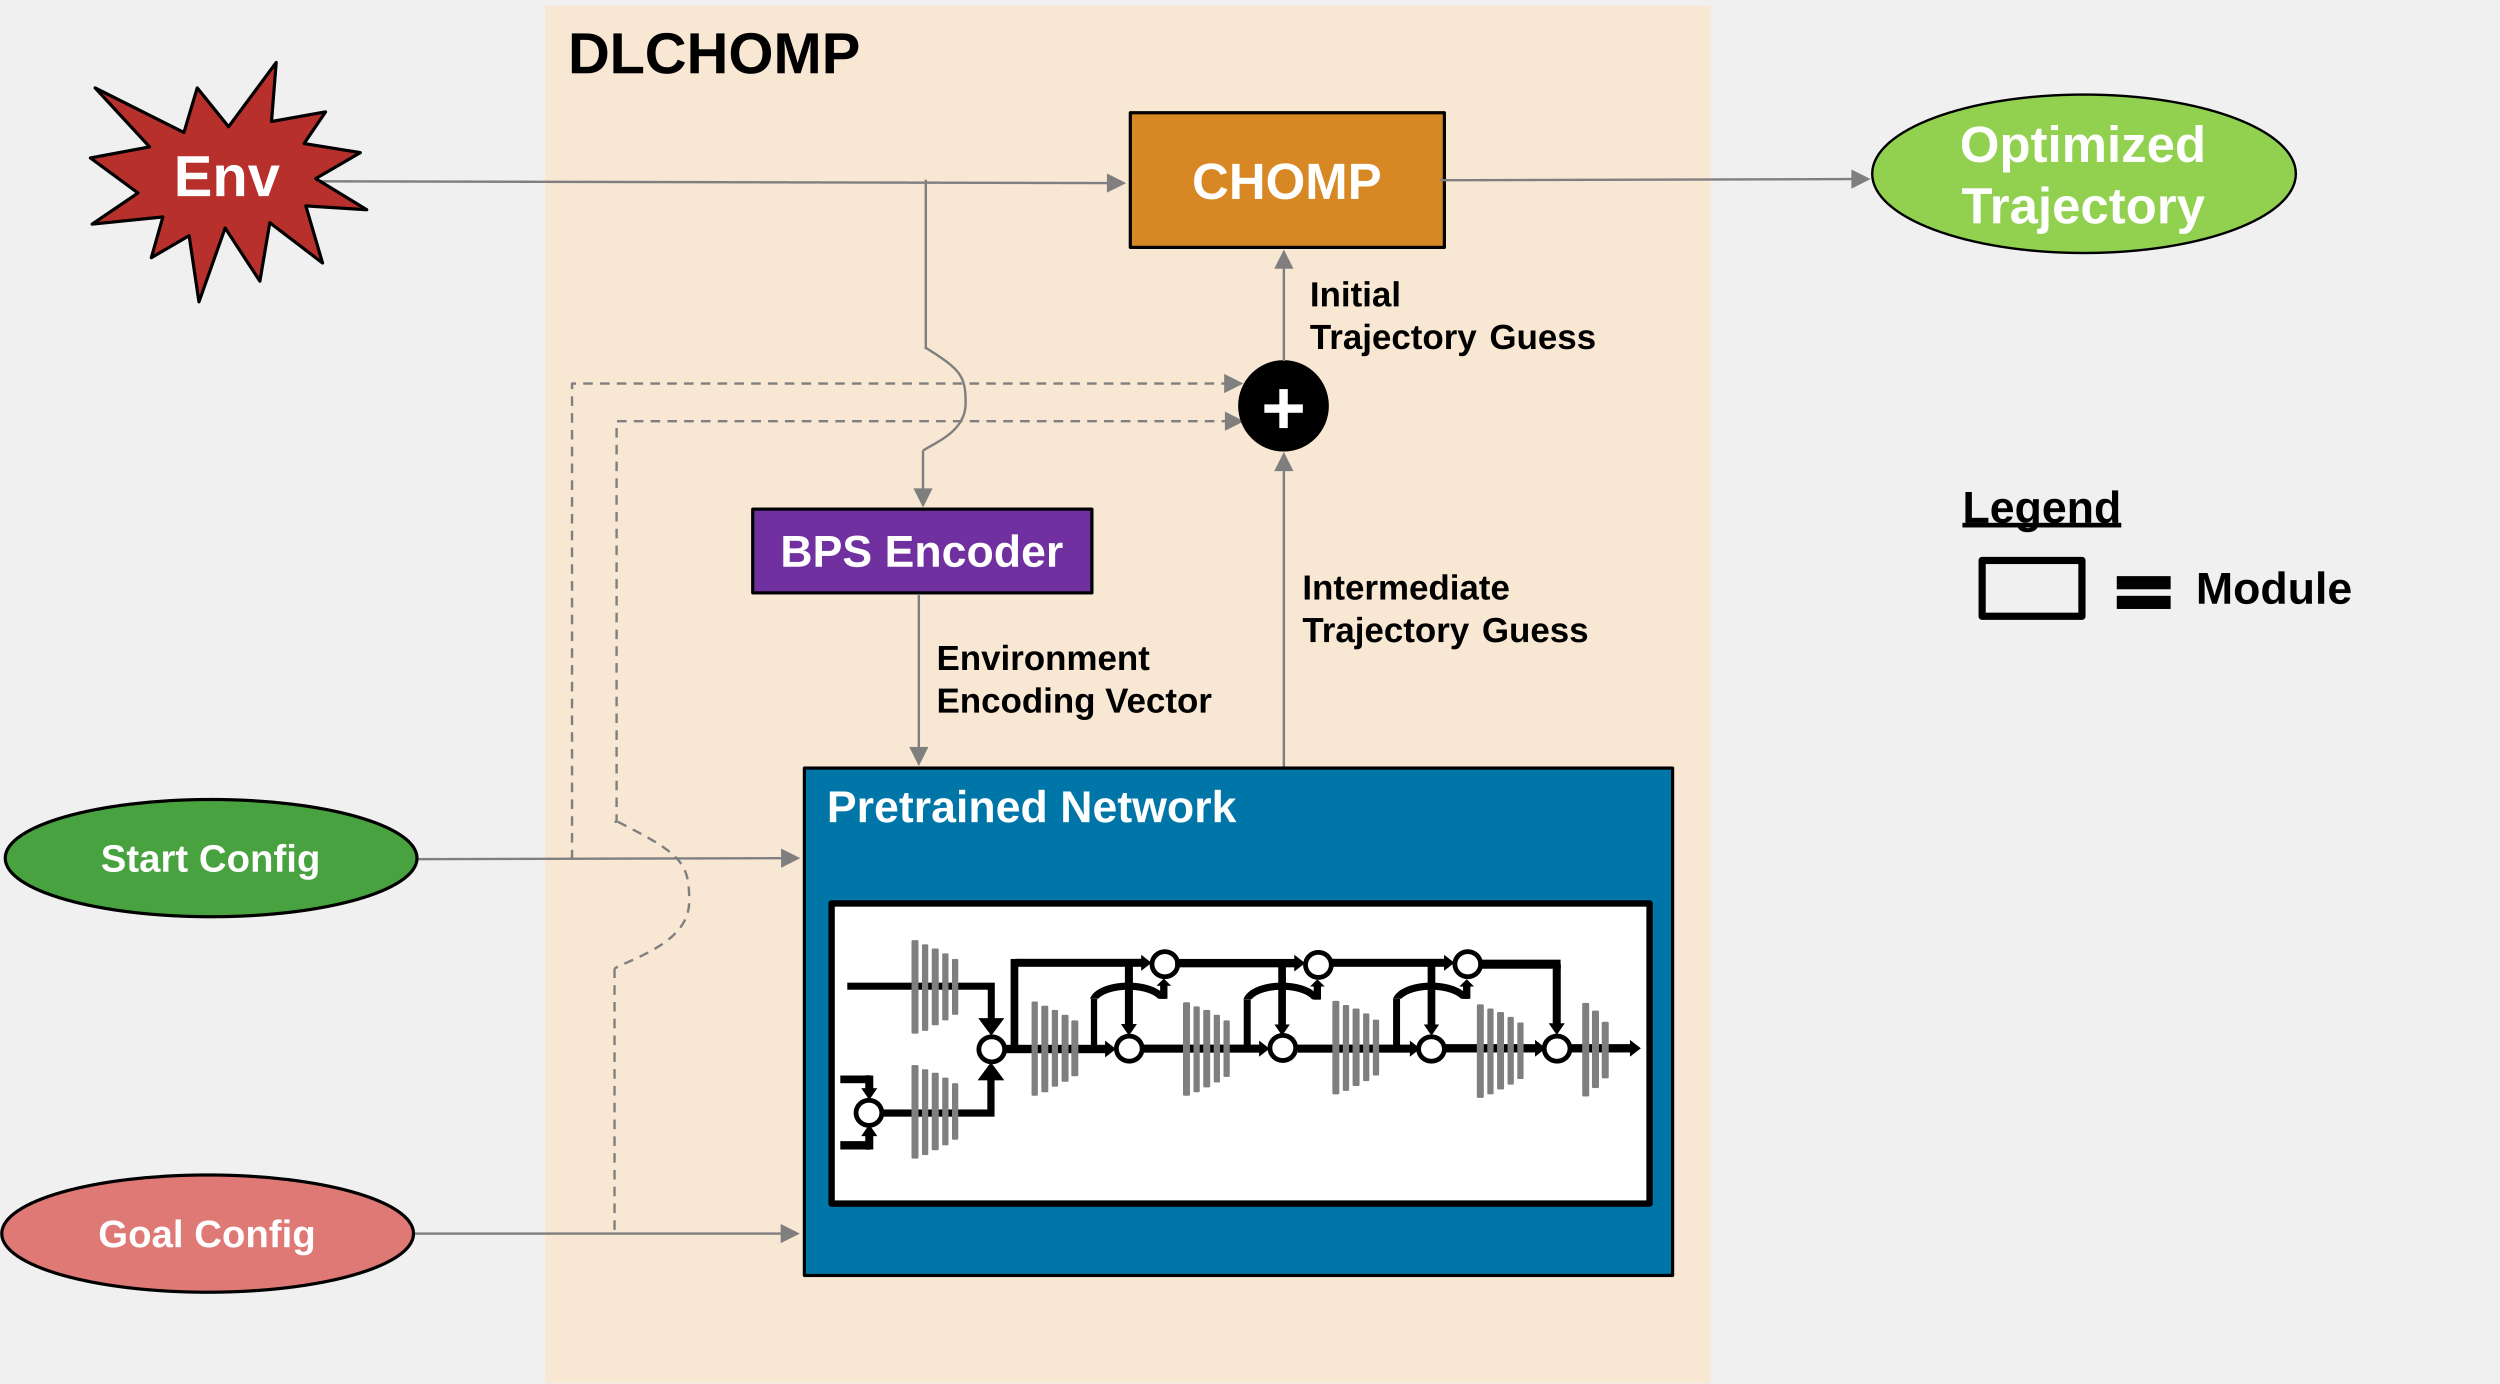
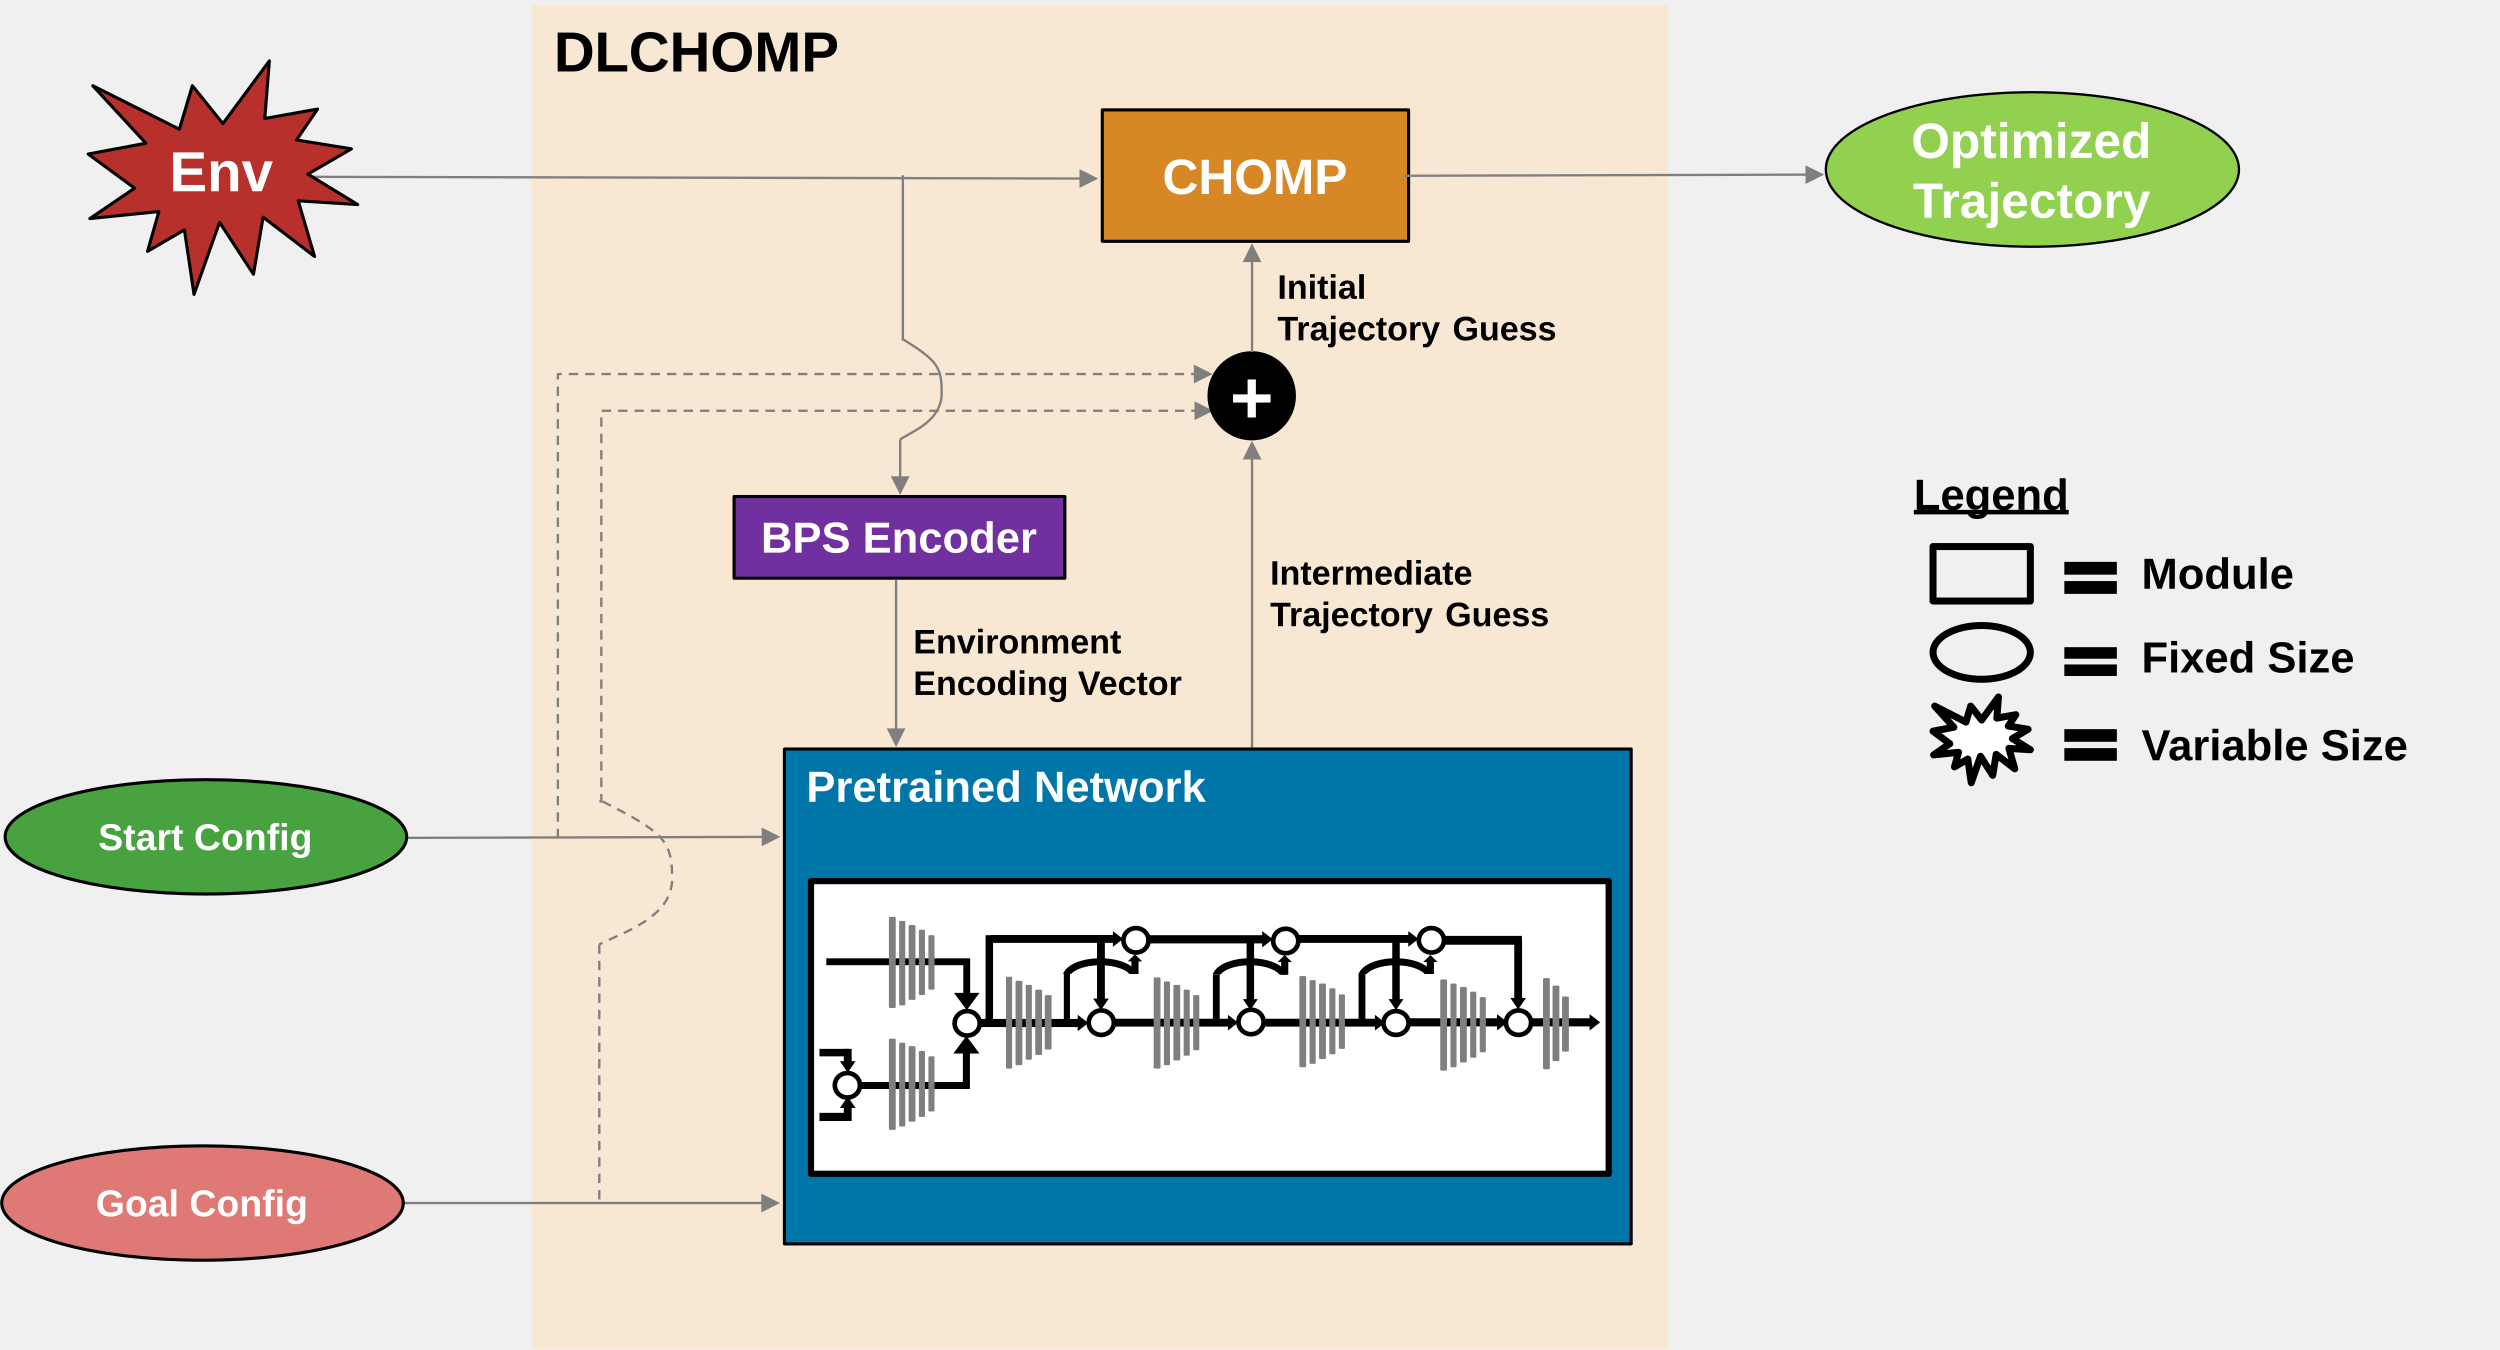
- <svg xmlns="http://www.w3.org/2000/svg" width="3582" height="1982" xml:space="preserve" overflow="hidden">
+ <svg xmlns="http://www.w3.org/2000/svg" width="3673" height="1982" xml:space="preserve" overflow="hidden">
  <g transform="translate(-381 -256)">
    <rect x="1162" y="264" width="1670" height="1974" fill="#F8E7D3" />
    <text font-family="Arial,Arial_MSFontService,sans-serif" font-weight="700" font-size="83" transform="matrix(1 0 0 1 1194.78 361)">D</text>
    <text font-family="Arial,Arial_MSFontService,sans-serif" font-weight="700" font-size="83" transform="matrix(1 0 0 1 1254.36 361)">L</text>
    <text font-family="Arial,Arial_MSFontService,sans-serif" font-weight="700" font-size="83" transform="matrix(1 0 0 1 1304.78 361)">CHOMP</text>
    <rect x="1459.5" y="985.5" width="486" height="120" stroke="#000000" stroke-width="4.583" stroke-linejoin="round" stroke-miterlimit="10" fill="#7030A0" />
    <text fill="#FFFFFF" font-family="Arial,Arial_MSFontService,sans-serif" font-weight="700" font-size="64" transform="matrix(1 0 0 1 1499.02 1068)">BPS Encoder</text>
    <path d="M1699.22 1107.5 1699.22 1330.79 1695.78 1330.79 1695.78 1107.5ZM1711.25 1326.21 1697.5 1353.71 1683.75 1326.21Z" fill="#7F7F7F" />
    <path d="M0.005-1.719 756.2 0.327 756.191 3.764-0.005 1.719ZM751.649-11.717 779.111 2.107 751.574 15.783Z" fill="#7F7F7F" transform="matrix(1 0 0 -1 748.5 1487.61)" />
    <path d="M749.5 2021.78 1504.1 2021.78 1504.1 2025.22 749.5 2025.22ZM1499.52 2009.75 1527.02 2023.5 1499.52 2037.25Z" fill="#7F7F7F" />
    <rect x="2000.5" y="417.5" width="450" height="193" stroke="#000000" stroke-width="4.583" stroke-linejoin="round" stroke-miterlimit="10" fill="#D78824" />
    <text fill="#FFFFFF" font-family="Arial,Arial_MSFontService,sans-serif" font-weight="700" font-size="73" transform="matrix(1 0 0 1 2088.93 541)">CHOMP</text>
    <path d="M0.005-1.719 593.726-0.037 593.716 3.4-0.005 1.719ZM589.177-12.082 616.638 1.746 589.099 15.418Z" fill="#7F7F7F" transform="matrix(1 0 0 -1 2444.5 514.246)" />
    <path d="M1.719-1.36814e-06 1.719 430.461-1.718 430.461-1.719 1.36814e-06ZM13.75 425.878 0 453.378-13.75 425.878Z" fill="#7F7F7F" transform="matrix(1 0 0 -1 2220.5 1356.88)" />
    <text font-family="Arial,Arial_MSFontService,sans-serif" font-weight="700" font-size="50" transform="matrix(1 0 0 1 2247.03 1115)">Intermediate </text>
    <text font-family="Arial,Arial_MSFontService,sans-serif" font-weight="700" font-size="50" transform="matrix(1 0 0 1 2247.03 1176)">Trajectory </text>
    <text font-family="Arial,Arial_MSFontService,sans-serif" font-weight="700" font-size="50" transform="matrix(1 0 0 1 2504.27 1176)">Guess</text>
    <path d="M701.504 513.781 1971.58 516.596 1971.58 520.034 701.496 517.219ZM1967.02 504.555 1994.49 518.366 1966.96 532.055Z" fill="#7F7F7F" />
    <rect x="1533.5" y="1356.5" width="1244" height="727" stroke="#000000" stroke-width="4.583" stroke-linejoin="round" stroke-miterlimit="10" fill="#0076A8" />
    <text fill="#FFFFFF" font-family="Arial,Arial_MSFontService,sans-serif" font-weight="700" font-size="64" transform="matrix(1 0 0 1 1565.69 1434)">Pretrained Network</text>
    <path d="M0-1.719 2.121-1.719C3.07-1.719 3.84-0.949 3.84 0L3.84 11.629 0.402 11.629 0.402 0 2.121 1.719 0 1.719ZM3.84 21.941 3.84 35.691 0.402 35.691 0.402 21.941ZM3.84 46.004 3.84 59.754 0.402 59.754 0.402 46.004ZM3.84 70.066 3.84 83.816 0.402 83.816 0.402 70.066ZM3.84 94.129 3.84 107.879 0.402 107.879 0.402 94.129ZM3.84 118.191 3.84 131.941 0.402 131.941 0.402 118.191ZM3.84 142.254 3.84 156.004 0.402 156.004 0.402 142.254ZM3.84 166.316 3.84 180.066 0.402 180.066 0.402 166.316ZM3.84 190.379 3.84 204.129 0.402 204.129 0.402 190.379ZM3.84 214.441 3.84 228.191 0.402 228.191 0.402 214.441ZM3.84 238.504 3.84 252.254 0.402 252.254 0.402 238.504ZM3.84 262.566 3.84 276.316 0.402 276.316 0.402 262.566ZM3.84 286.629 3.84 300.379 0.402 300.379 0.402 286.629ZM3.84 310.691 3.84 324.441 0.402 324.441 0.402 310.691ZM3.84 334.754 3.84 348.504 0.402 348.504 0.402 334.754ZM3.84 358.816 3.84 372.566 0.402 372.566 0.402 358.816ZM3.84 382.879 3.84 396.629 0.402 396.629 0.402 382.879ZM3.84 406.941 3.84 420.691 0.402 420.691 0.402 406.941ZM3.84 431.004 3.84 444.754 0.402 444.754 0.402 431.004ZM3.84 455.066 3.84 468.816 0.402 468.816 0.402 455.066ZM3.84 479.129 3.84 492.879 0.402 492.879 0.402 479.129ZM3.84 503.191 3.84 516.941 0.402 516.941 0.402 503.191ZM3.84 527.254 3.84 541.004 0.402 541.004 0.402 527.254ZM3.84 551.316 3.84 565.066 0.402 565.066 0.402 551.316ZM3.84 575.379 3.84 589.129 0.402 589.129 0.402 575.379ZM3.84 599.441 3.84 613.191 0.402 613.191 0.402 599.441ZM3.84 623.504 3.84 637.254 0.402 637.254 0.402 623.504ZM3.84 647.566 3.84 661.316 0.402 661.316 0.402 647.566ZM3.84 671.629 3.84 679.701 2.121 677.982 7.799 677.982 7.799 681.419 2.121 681.419C1.172 681.419 0.402 680.65 0.402 679.701L0.402 671.629ZM18.112 677.982 31.862 677.982 31.862 681.419 18.112 681.419ZM42.174 677.982 55.924 677.982 55.924 681.419 42.174 681.419ZM66.237 677.982 79.987 677.982 79.987 681.419 66.237 681.419ZM90.299 677.982 104.049 677.982 104.049 681.419 90.299 681.419ZM114.362 677.982 128.112 677.982 128.112 681.419 114.362 681.419ZM138.424 677.982 152.174 677.982 152.174 681.419 138.424 681.419ZM162.487 677.982 176.237 677.982 176.237 681.419 162.487 681.419ZM186.549 677.982 200.299 677.982 200.299 681.419 186.549 681.419ZM210.612 677.982 224.362 677.982 224.362 681.419 210.612 681.419ZM234.674 677.982 248.424 677.982 248.424 681.419 234.674 681.419ZM258.737 677.982 272.487 677.982 272.487 681.419 258.737 681.419ZM282.799 677.982 296.549 677.982 296.549 681.419 282.799 681.419ZM306.862 677.982 320.612 677.982 320.612 681.419 306.862 681.419ZM330.924 677.982 344.674 677.982 344.674 681.419 330.924 681.419ZM354.987 677.982 368.737 677.982 368.737 681.419 354.987 681.419ZM379.049 677.982 392.799 677.982 392.799 681.419 379.049 681.419ZM403.112 677.982 416.862 677.982 416.862 681.419 403.112 681.419ZM427.174 677.982 440.924 677.982 440.924 681.419 427.174 681.419ZM451.237 677.982 464.987 677.982 464.987 681.419 451.237 681.419ZM475.299 677.982 489.049 677.982 489.049 681.419 475.299 681.419ZM499.362 677.982 513.112 677.982 513.112 681.419 499.362 681.419ZM523.424 677.982 537.174 677.982 537.174 681.419 523.424 681.419ZM547.487 677.982 561.237 677.982 561.237 681.419 547.487 681.419ZM571.549 677.982 585.299 677.982 585.299 681.419 571.549 681.419ZM595.612 677.982 609.362 677.982 609.362 681.419 595.612 681.419ZM619.674 677.982 633.424 677.982 633.424 681.419 619.674 681.419ZM643.737 677.982 657.487 677.982 657.487 681.419 643.737 681.419ZM667.799 677.982 681.549 677.982 681.549 681.419 667.799 681.419ZM691.862 677.982 705.612 677.982 705.612 681.419 691.862 681.419ZM715.924 677.982 729.674 677.982 729.674 681.419 715.924 681.419ZM739.987 677.982 753.737 677.982 753.737 681.419 739.987 681.419ZM764.049 677.982 777.799 677.982 777.799 681.419 764.049 681.419ZM788.112 677.982 801.862 677.982 801.862 681.419 788.112 681.419ZM812.174 677.982 825.924 677.982 825.924 681.419 812.174 681.419ZM836.237 677.982 849.987 677.982 849.987 681.419 836.237 681.419ZM860.299 677.982 874.049 677.982 874.049 681.419 860.299 681.419ZM884.362 677.982 898.112 677.982 898.112 681.419 884.362 681.419ZM908.424 677.982 922.174 677.982 922.174 681.419 908.424 681.419ZM932.487 677.982 941.056 677.982 941.056 681.419 932.487 681.419ZM936.473 665.951 963.973 679.701 936.473 693.451Z" fill="#7F7F7F" transform="matrix(1 0 0 -1 1198.5 1485.2)" />
    <path d="M1266.29 1433.5C1356.77 1479.24 1369.02 1491.57 1368.48 1548.05 1367.95 1604.52 1294.5 1626.53 1261.5 1643.5" stroke="#7F7F7F" stroke-width="3.438" stroke-linejoin="round" stroke-miterlimit="10" stroke-dasharray="13.75 10.312" fill="none" fill-rule="evenodd" />
    <path d="M1261.5 1643.5 1261.5 2022.89" stroke="#7F7F7F" stroke-width="3.438" stroke-linejoin="round" stroke-miterlimit="10" stroke-dasharray="13.75 10.312" fill="none" fill-rule="evenodd" />
    <path d="M0-1.719 2.941-1.719C3.89-1.719 4.659-0.949 4.659 0L4.659 10.809 1.222 10.809 1.222 0 2.941 1.719 0 1.719ZM4.659 21.122 4.659 34.872 1.222 34.872 1.222 21.122ZM4.659 45.184 4.659 58.934 1.222 58.934 1.222 45.184ZM4.659 69.247 4.659 82.997 1.222 82.997 1.222 69.247ZM4.659 93.309 4.659 107.059 1.222 107.059 1.222 93.309ZM4.659 117.372 4.659 131.122 1.222 131.122 1.222 117.372ZM4.659 141.434 4.659 155.184 1.222 155.184 1.222 141.434ZM4.659 165.497 4.659 179.247 1.222 179.247 1.222 165.497ZM4.659 189.559 4.659 203.309 1.222 203.309 1.222 189.559ZM4.659 213.622 4.659 227.372 1.222 227.372 1.222 213.622ZM4.659 237.684 4.659 251.434 1.222 251.434 1.222 237.684ZM4.659 261.747 4.659 275.497 1.222 275.497 1.222 261.747ZM4.659 285.809 4.659 299.559 1.222 299.559 1.222 285.809ZM4.659 309.872 4.659 323.622 1.222 323.622 1.222 309.872ZM4.659 333.934 4.659 347.684 1.222 347.684 1.222 333.934ZM4.659 357.997 4.659 371.747 1.222 371.747 1.222 357.997ZM4.659 382.059 4.659 395.809 1.222 395.809 1.222 382.059ZM4.659 406.122 4.659 419.872 1.222 419.872 1.222 406.122ZM4.659 430.184 4.659 443.934 1.222 443.934 1.222 430.184ZM4.659 454.247 4.659 467.997 1.222 467.997 1.222 454.247ZM4.659 478.309 4.659 492.059 1.222 492.059 1.222 478.309ZM4.659 502.372 4.659 516.122 1.222 516.122 1.222 502.372ZM4.659 526.434 4.659 540.184 1.222 540.184 1.222 526.434ZM4.659 550.497 4.659 564.247 1.222 564.247 1.222 550.497ZM3.549 572.232 17.299 572.232 17.299 575.669 3.549 575.669ZM27.612 572.232 41.362 572.232 41.362 575.669 27.612 575.669ZM51.674 572.232 65.424 572.232 65.424 575.669 51.674 575.669ZM75.737 572.232 89.487 572.232 89.487 575.669 75.737 575.669ZM99.799 572.232 113.549 572.232 113.549 575.669 99.799 575.669ZM123.862 572.232 137.612 572.232 137.612 575.669 123.862 575.669ZM147.924 572.232 161.674 572.232 161.674 575.669 147.924 575.669ZM171.987 572.232 185.737 572.232 185.737 575.669 171.987 575.669ZM196.049 572.232 209.799 572.232 209.799 575.669 196.049 575.669ZM220.112 572.232 233.862 572.232 233.862 575.669 220.112 575.669ZM244.174 572.232 257.924 572.232 257.924 575.669 244.174 575.669ZM268.237 572.232 281.987 572.232 281.987 575.669 268.237 575.669ZM292.299 572.232 306.049 572.232 306.049 575.669 292.299 575.669ZM316.362 572.232 330.112 572.232 330.112 575.669 316.362 575.669ZM340.424 572.232 354.174 572.232 354.174 575.669 340.424 575.669ZM364.487 572.232 378.237 572.232 378.237 575.669 364.487 575.669ZM388.549 572.232 402.299 572.232 402.299 575.669 388.549 575.669ZM412.612 572.232 426.362 572.232 426.362 575.669 412.612 575.669ZM436.674 572.232 450.424 572.232 450.424 575.669 436.674 575.669ZM460.737 572.232 474.487 572.232 474.487 575.669 460.737 575.669ZM484.799 572.232 498.549 572.232 498.549 575.669 484.799 575.669ZM508.862 572.232 522.612 572.232 522.612 575.669 508.862 575.669ZM532.924 572.232 546.674 572.232 546.674 575.669 532.924 575.669ZM556.987 572.232 570.737 572.232 570.737 575.669 556.987 575.669ZM581.049 572.232 594.799 572.232 594.799 575.669 581.049 575.669ZM605.112 572.232 618.862 572.232 618.862 575.669 605.112 575.669ZM629.174 572.232 642.924 572.232 642.924 575.669 629.174 575.669ZM653.237 572.232 666.987 572.232 666.987 575.669 653.237 575.669ZM677.299 572.232 691.049 572.232 691.049 575.669 677.299 575.669ZM701.362 572.232 715.112 572.232 715.112 575.669 701.362 575.669ZM725.424 572.232 739.174 572.232 739.174 575.669 725.424 575.669ZM749.487 572.232 763.237 572.232 763.237 575.669 749.487 575.669ZM773.549 572.232 787.299 572.232 787.299 575.669 773.549 575.669ZM797.612 572.232 811.362 572.232 811.362 575.669 797.612 575.669ZM821.674 572.232 835.424 572.232 835.424 575.669 821.674 575.669ZM845.737 572.232 859.487 572.232 859.487 575.669 845.737 575.669ZM869.799 572.232 879.116 572.232 879.116 575.669 869.799 575.669ZM874.533 560.201 902.033 573.951 874.533 587.701Z" fill="#7F7F7F" transform="matrix(1 0 0 -1 1261.5 1433.45)" />
    <path d="M2155 837.5C2155 801.325 2184.1 772 2220 772 2255.9 772 2285 801.325 2285 837.5 2285 873.675 2255.9 903 2220 903 2184.1 903 2155 873.675 2155 837.5Z" fill-rule="evenodd" />
    <text fill="#FFFFFF" font-family="Arial,Arial_MSFontService,sans-serif" font-weight="700" font-size="110" transform="matrix(1 0 0 1 2187.93 878)">+</text>
    <path d="M2218.78 773.266 2218.78 636.417 2222.22 636.417 2222.22 773.266ZM2206.75 641 2220.5 613.5 2234.25 641Z" fill="#7F7F7F" />
    <text font-family="Arial,Arial_MSFontService,sans-serif" font-weight="700" font-size="50" transform="matrix(1 0 0 1 2257.8 695)">Initial </text>
    <text font-family="Arial,Arial_MSFontService,sans-serif" font-weight="700" font-size="50" transform="matrix(1 0 0 1 2257.8 756)">Trajectory </text>
    <text font-family="Arial,Arial_MSFontService,sans-serif" font-weight="700" font-size="50" transform="matrix(1 0 0 1 2515.04 756)">Guess</text>
    <path d="M1706.23 753.5C1757.81 785.735 1764.79 794.425 1764.49 834.228 1764.19 874.03 1722.31 889.541 1703.5 901.5" stroke="#7F7F7F" stroke-width="3.438" stroke-linejoin="round" stroke-miterlimit="10" fill="none" fill-rule="evenodd" />
    <path d="M1705.22 901.5 1705.22 960.311 1701.78 960.311 1701.78 901.5ZM1717.25 955.728 1703.5 983.228 1689.75 955.728Z" fill="#7F7F7F" />
    <path d="M1707.5 513.5 1707.5 756.135" stroke="#7F7F7F" stroke-width="3.438" stroke-linejoin="round" stroke-miterlimit="10" fill="none" fill-rule="evenodd" />
    <text font-family="Arial,Arial_MSFontService,sans-serif" font-weight="700" font-size="50" transform="matrix(1 0 0 1 1722.87 1216)">Environment</text>
    <text font-family="Arial,Arial_MSFontService,sans-serif" font-weight="700" font-size="50" transform="matrix(1 0 0 1 1722.87 1277)">Encoding Vector</text>
    <rect x="1572.5" y="1550.5" width="1172" height="430" stroke="#000000" stroke-width="9.167" stroke-linejoin="round" stroke-miterlimit="10" fill="#FFFFFF" />
    <path d="M2628 1752 2716.41 1752 2716.41 1746 2732 1758 2716.41 1770 2716.41 1764 2628 1764Z" fill-rule="evenodd" />
    <path d="M2452 1752 2580.41 1752 2580.41 1746 2596 1758 2580.41 1770 2580.41 1764 2452 1764Z" fill-rule="evenodd" />
    <path d="M2017 1752.75 2185.06 1752.75 2185.06 1747 2200 1758.5 2185.06 1770 2185.06 1764.25 2017 1764.25Z" fill-rule="evenodd" />
    <path d="M1821 1753 1964.41 1753 1964.41 1747 1980 1759 1964.41 1771 1964.41 1765 1821 1765Z" fill-rule="evenodd" />
    <path d="M1646 1845.64 1795.64 1845.64 1795.64 1803.9 1781.63 1803.9 1800.82 1778 1820 1803.9 1805.99 1803.9 1805.99 1856 1646 1856Z" fill-rule="evenodd" />
    <path d="M0 65.91 201.263 65.91 201.263 25.231 187.616 25.231 206.308 0 225 25.231 211.353 25.231 211.353 76 0 76Z" fill-rule="evenodd" transform="matrix(1 0 0 -1 1595 1740)" />
    <path d="M1947 1692.5C1947 1679.52 1969.61 1669 1997.5 1669 2025.39 1669 2048 1679.52 2048 1692.5 2048 1705.48 2025.39 1716 1997.5 1716 1969.61 1716 1947 1705.48 1947 1692.5Z" stroke="#000000" stroke-width="10.312" stroke-linejoin="round" stroke-miterlimit="10" fill="#FFFFFF" fill-rule="evenodd" />
    <rect x="1937" y="1687" width="126" height="56" fill="#FFFFFF" />
    <rect x="1944" y="1687" width="9" height="70" />
    <path d="M2038 1668.5 2048.5 1658 2059 1668.5 2053.75 1668.5 2053.75 1687 2043.25 1687 2043.25 1668.5Z" fill-rule="evenodd" />
    <path d="M2031.5 1637.5C2031.5 1627.56 2039.78 1619.5 2050 1619.5 2060.22 1619.5 2068.5 1627.56 2068.5 1637.5 2068.5 1647.44 2060.22 1655.5 2050 1655.5 2039.78 1655.5 2031.5 1647.44 2031.5 1637.5Z" stroke="#000000" stroke-width="6.875" stroke-linejoin="round" stroke-miterlimit="10" fill="#FFFFFF" fill-rule="evenodd" />
    <rect x="1829" y="1630" width="11" height="126" />
    <path d="M1836 1629.75 2016.06 1629.75 2016.06 1624 2031 1635.5 2016.06 1647 2016.06 1641.25 1836 1641.25Z" fill-rule="evenodd" />
    <path d="M1987 1723.16 1992.75 1723.16 1992.75 1640 2004.25 1640 2004.25 1723.16 2010 1723.16 1998.5 1740Z" fill-rule="evenodd" />
    <path d="M1687 1604.67C1687 1603.75 1687.75 1603 1688.67 1603L1695.33 1603C1696.25 1603 1697 1603.75 1697 1604.67L1697 1735.33C1697 1736.25 1696.25 1737 1695.33 1737L1688.67 1737C1687.75 1737 1687 1736.25 1687 1735.33Z" fill="#7F7F7F" fill-rule="evenodd" />
    <path d="M1702 1610.5C1702 1609.67 1702.67 1609 1703.5 1609L1709.5 1609C1710.33 1609 1711 1609.67 1711 1610.5L1711 1731.5C1711 1732.33 1710.33 1733 1709.5 1733L1703.5 1733C1702.67 1733 1702 1732.33 1702 1731.5Z" fill="#7F7F7F" fill-rule="evenodd" />
    <path d="M1716 1616.67C1716 1615.75 1716.75 1615 1717.67 1615L1724.33 1615C1725.25 1615 1726 1615.75 1726 1616.67L1726 1723.33C1726 1724.25 1725.25 1725 1724.33 1725L1717.67 1725C1716.75 1725 1716 1724.25 1716 1723.33Z" fill="#7F7F7F" fill-rule="evenodd" />
    <path d="M1731 1623.5C1731 1622.67 1731.67 1622 1732.5 1622L1738.5 1622C1739.33 1622 1740 1622.67 1740 1623.5L1740 1716.5C1740 1717.33 1739.33 1718 1738.5 1718L1732.5 1718C1731.67 1718 1731 1717.33 1731 1716.5Z" fill="#7F7F7F" fill-rule="evenodd" />
    <path d="M1745 1631.5C1745 1630.67 1745.67 1630 1746.5 1630L1752.5 1630C1753.33 1630 1754 1630.67 1754 1631.5L1754 1708.5C1754 1709.33 1753.33 1710 1752.5 1710L1746.5 1710C1745.67 1710 1745 1709.33 1745 1708.5Z" fill="#7F7F7F" fill-rule="evenodd" />
    <path d="M1687 1783.67C1687 1782.75 1687.75 1782 1688.67 1782L1695.33 1782C1696.25 1782 1697 1782.75 1697 1783.67L1697 1914.33C1697 1915.25 1696.25 1916 1695.33 1916L1688.67 1916C1687.75 1916 1687 1915.25 1687 1914.33Z" fill="#7F7F7F" fill-rule="evenodd" />
    <path d="M1702 1789.5C1702 1788.67 1702.67 1788 1703.5 1788L1709.5 1788C1710.33 1788 1711 1788.67 1711 1789.5L1711 1909.5C1711 1910.33 1710.33 1911 1709.5 1911L1703.5 1911C1702.67 1911 1702 1910.33 1702 1909.5Z" fill="#7F7F7F" fill-rule="evenodd" />
    <path d="M1716 1794.67C1716 1793.75 1716.75 1793 1717.67 1793L1724.33 1793C1725.25 1793 1726 1793.75 1726 1794.67L1726 1902.33C1726 1903.25 1725.25 1904 1724.33 1904L1717.67 1904C1716.75 1904 1716 1903.25 1716 1902.33Z" fill="#7F7F7F" fill-rule="evenodd" />
    <path d="M1731 1801.5C1731 1800.67 1731.67 1800 1732.5 1800L1738.5 1800C1739.33 1800 1740 1800.67 1740 1801.5L1740 1895.5C1740 1896.33 1739.33 1897 1738.5 1897L1732.5 1897C1731.67 1897 1731 1896.33 1731 1895.5Z" fill="#7F7F7F" fill-rule="evenodd" />
    <path d="M1745 1809.5C1745 1808.67 1745.67 1808 1746.5 1808L1752.5 1808C1753.33 1808 1754 1808.67 1754 1809.5L1754 1887.5C1754 1888.33 1753.33 1889 1752.5 1889L1746.5 1889C1745.67 1889 1745 1888.33 1745 1887.5Z" fill="#7F7F7F" fill-rule="evenodd" />
    <path d="M1859 1692.5C1859 1691.67 1859.67 1691 1860.5 1691L1866.5 1691C1867.33 1691 1868 1691.67 1868 1692.5L1868 1824.5C1868 1825.33 1867.33 1826 1866.5 1826L1860.5 1826C1859.67 1826 1859 1825.33 1859 1824.5Z" fill="#7F7F7F" fill-rule="evenodd" />
    <path d="M1873 1698.67C1873 1697.75 1873.75 1697 1874.67 1697L1881.33 1697C1882.25 1697 1883 1697.75 1883 1698.67L1883 1819.33C1883 1820.25 1882.25 1821 1881.33 1821L1874.67 1821C1873.75 1821 1873 1820.25 1873 1819.33Z" fill="#7F7F7F" fill-rule="evenodd" />
    <path d="M1888 1704.5C1888 1703.67 1888.67 1703 1889.5 1703L1895.5 1703C1896.33 1703 1897 1703.67 1897 1704.5L1897 1811.5C1897 1812.33 1896.33 1813 1895.5 1813L1889.5 1813C1888.67 1813 1888 1812.33 1888 1811.5Z" fill="#7F7F7F" fill-rule="evenodd" />
    <path d="M1902 1711.67C1902 1710.75 1902.75 1710 1903.67 1710L1910.33 1710C1911.25 1710 1912 1710.75 1912 1711.67L1912 1804.33C1912 1805.25 1911.25 1806 1910.33 1806L1903.67 1806C1902.75 1806 1902 1805.25 1902 1804.33Z" fill="#7F7F7F" fill-rule="evenodd" />
    <path d="M1916 1719.67C1916 1718.75 1916.75 1718 1917.67 1718L1924.33 1718C1925.25 1718 1926 1718.75 1926 1719.67L1926 1796.33C1926 1797.25 1925.25 1798 1924.33 1798L1917.67 1798C1916.75 1798 1916 1797.25 1916 1796.33Z" fill="#7F7F7F" fill-rule="evenodd" />
    <path d="M2076 1693.67C2076 1692.75 2076.75 1692 2077.67 1692L2084.33 1692C2085.25 1692 2086 1692.75 2086 1693.67L2086 1824.33C2086 1825.25 2085.25 1826 2084.33 1826L2077.67 1826C2076.75 1826 2076 1825.25 2076 1824.33Z" fill="#7F7F7F" fill-rule="evenodd" />
    <path d="M2091 1699.5C2091 1698.67 2091.67 1698 2092.5 1698L2098.5 1698C2099.33 1698 2100 1698.67 2100 1699.5L2100 1819.5C2100 1820.33 2099.33 1821 2098.5 1821L2092.5 1821C2091.67 1821 2091 1820.33 2091 1819.5Z" fill="#7F7F7F" fill-rule="evenodd" />
    <path d="M2105 1704.67C2105 1703.75 2105.75 1703 2106.67 1703L2113.33 1703C2114.25 1703 2115 1703.75 2115 1704.67L2115 1812.33C2115 1813.25 2114.25 1814 2113.33 1814L2106.67 1814C2105.75 1814 2105 1813.25 2105 1812.33Z" fill="#7F7F7F" fill-rule="evenodd" />
    <path d="M2120 1711.5C2120 1710.67 2120.67 1710 2121.5 1710L2127.5 1710C2128.33 1710 2129 1710.67 2129 1711.5L2129 1805.5C2129 1806.33 2128.33 1807 2127.5 1807L2121.5 1807C2120.67 1807 2120 1806.33 2120 1805.5Z" fill="#7F7F7F" fill-rule="evenodd" />
    <path d="M2134 1719.5C2134 1718.67 2134.67 1718 2135.5 1718L2141.5 1718C2142.33 1718 2143 1718.67 2143 1719.5L2143 1797.5C2143 1798.33 2142.33 1799 2141.5 1799L2135.5 1799C2134.67 1799 2134 1798.33 2134 1797.5Z" fill="#7F7F7F" fill-rule="evenodd" />
    <path d="M2497 1696.67C2497 1695.75 2497.75 1695 2498.67 1695L2505.33 1695C2506.25 1695 2507 1695.75 2507 1696.67L2507 1827.33C2507 1828.25 2506.25 1829 2505.33 1829L2498.67 1829C2497.75 1829 2497 1828.25 2497 1827.33Z" fill="#7F7F7F" fill-rule="evenodd" />
    <path d="M2512 1702.5C2512 1701.67 2512.67 1701 2513.5 1701L2519.5 1701C2520.33 1701 2521 1701.67 2521 1702.5L2521 1822.5C2521 1823.33 2520.33 1824 2519.5 1824L2513.5 1824C2512.67 1824 2512 1823.33 2512 1822.5Z" fill="#7F7F7F" fill-rule="evenodd" />
    <path d="M2526 1707.67C2526 1706.75 2526.75 1706 2527.67 1706L2534.33 1706C2535.25 1706 2536 1706.75 2536 1707.67L2536 1815.33C2536 1816.25 2535.25 1817 2534.33 1817L2527.67 1817C2526.75 1817 2526 1816.25 2526 1815.33Z" fill="#7F7F7F" fill-rule="evenodd" />
    <path d="M2541 1714.5C2541 1713.67 2541.67 1713 2542.5 1713L2548.5 1713C2549.33 1713 2550 1713.67 2550 1714.5L2550 1808.5C2550 1809.33 2549.33 1810 2548.5 1810L2542.5 1810C2541.67 1810 2541 1809.33 2541 1808.5Z" fill="#7F7F7F" fill-rule="evenodd" />
    <path d="M2555 1722.5C2555 1721.67 2555.67 1721 2556.5 1721L2562.5 1721C2563.33 1721 2564 1721.67 2564 1722.5L2564 1800.5C2564 1801.33 2563.33 1802 2562.5 1802L2556.5 1802C2555.67 1802 2555 1801.33 2555 1800.5Z" fill="#7F7F7F" fill-rule="evenodd" />
    <path d="M2648 1694.67C2648 1693.75 2648.75 1693 2649.67 1693L2656.33 1693C2657.25 1693 2658 1693.75 2658 1694.67L2658 1825.33C2658 1826.25 2657.25 1827 2656.33 1827L2649.67 1827C2648.75 1827 2648 1826.25 2648 1825.33Z" fill="#7F7F7F" fill-rule="evenodd" />
    <path d="M2662 1705.67C2662 1704.75 2662.75 1704 2663.67 1704L2670.33 1704C2671.25 1704 2672 1704.75 2672 1705.67L2672 1813.33C2672 1814.25 2671.25 1815 2670.33 1815L2663.67 1815C2662.75 1815 2662 1814.25 2662 1813.33Z" fill="#7F7F7F" fill-rule="evenodd" />
    <path d="M2676 1721.67C2676 1720.75 2676.75 1720 2677.67 1720L2684.33 1720C2685.25 1720 2686 1720.75 2686 1721.67L2686 1799.33C2686 1800.25 2685.25 1801 2684.33 1801L2677.67 1801C2676.75 1801 2676 1800.25 2676 1799.33Z" fill="#7F7F7F" fill-rule="evenodd" />
    <path d="M1783.5 1759.5C1783.5 1749.56 1791.78 1741.5 1802 1741.5 1812.22 1741.5 1820.5 1749.56 1820.5 1759.5 1820.5 1769.44 1812.22 1777.5 1802 1777.5 1791.78 1777.5 1783.5 1769.44 1783.5 1759.5Z" stroke="#000000" stroke-width="6.875" stroke-linejoin="round" stroke-miterlimit="10" fill="#FFFFFF" fill-rule="evenodd" />
    <path d="M1980.5 1758.5C1980.5 1748.56 1988.78 1740.5 1999 1740.5 2009.22 1740.5 2017.5 1748.56 2017.5 1758.5 2017.5 1768.44 2009.22 1776.5 1999 1776.5 1988.78 1776.5 1980.5 1768.44 1980.5 1758.5Z" stroke="#000000" stroke-width="6.875" stroke-linejoin="round" stroke-miterlimit="10" fill="#FFFFFF" fill-rule="evenodd" />
    <path d="M2593.5 1758.5C2593.5 1748.56 2601.78 1740.5 2612 1740.5 2622.22 1740.5 2630.5 1748.56 2630.5 1758.5 2630.5 1768.44 2622.22 1776.5 2612 1776.5 2601.78 1776.5 2593.5 1768.44 2593.5 1758.5Z" stroke="#000000" stroke-width="6.875" stroke-linejoin="round" stroke-miterlimit="10" fill="#FFFFFF" fill-rule="evenodd" />
    <path d="M2240 1752.75 2401.06 1752.75 2401.06 1747 2416 1758.5 2401.06 1770 2401.06 1764.25 2240 1764.25Z" fill-rule="evenodd" />
    <path d="M2167 1693C2167 1679.75 2189.61 1669 2217.5 1669 2245.39 1669 2268 1679.75 2268 1693 2268 1706.25 2245.39 1717 2217.5 1717 2189.61 1717 2167 1706.25 2167 1693Z" stroke="#000000" stroke-width="10.312" stroke-linejoin="round" stroke-miterlimit="10" fill="#FFFFFF" fill-rule="evenodd" />
    <rect x="2157" y="1688" width="125" height="56" fill="#FFFFFF" />
    <rect x="2163" y="1688" width="10" height="69" />
    <path d="M2258 1669.5 2268.5 1659 2279 1669.5 2273.75 1669.5 2273.75 1688 2263.25 1688 2263.25 1669.5Z" fill-rule="evenodd" />
    <path d="M2251.5 1638.5C2251.5 1628.56 2259.78 1620.5 2270 1620.5 2280.22 1620.5 2288.5 1628.56 2288.5 1638.5 2288.5 1648.44 2280.22 1656.5 2270 1656.5 2259.78 1656.5 2251.5 1648.44 2251.5 1638.5Z" stroke="#000000" stroke-width="6.875" stroke-linejoin="round" stroke-miterlimit="10" fill="#FFFFFF" fill-rule="evenodd" />
    <path d="M2065 1630 2235.41 1630 2235.41 1624 2251 1636 2235.41 1648 2235.41 1642 2065 1642Z" fill-rule="evenodd" />
    <path d="M2207 1723.89 2212.5 1723.89 2212.5 1641 2223.5 1641 2223.5 1723.89 2229 1723.89 2218 1740Z" fill-rule="evenodd" />
    <path d="M2200.5 1757.5C2200.5 1747.56 2208.78 1739.5 2219 1739.5 2229.22 1739.5 2237.5 1747.56 2237.5 1757.5 2237.5 1767.44 2229.22 1775.5 2219 1775.5 2208.78 1775.5 2200.5 1767.44 2200.5 1757.5Z" stroke="#000000" stroke-width="6.875" stroke-linejoin="round" stroke-miterlimit="10" fill="#FFFFFF" fill-rule="evenodd" />
    <path d="M2381 1693C2381 1679.75 2403.61 1669 2431.5 1669 2459.39 1669 2482 1679.75 2482 1693 2482 1706.25 2459.39 1717 2431.5 1717 2403.61 1717 2381 1706.25 2381 1693Z" stroke="#000000" stroke-width="10.312" stroke-linejoin="round" stroke-miterlimit="10" fill="#FFFFFF" fill-rule="evenodd" />
    <rect x="2371" y="1687" width="125" height="56" fill="#FFFFFF" />
    <rect x="2377" y="1687" width="10" height="70" />
    <path d="M2472 1669.5 2482.5 1659 2493 1669.5 2487.75 1669.5 2487.75 1687 2477.25 1687 2477.25 1669.5Z" fill-rule="evenodd" />
    <path d="M2465.5 1637.5C2465.5 1627.56 2473.78 1619.5 2484 1619.5 2494.22 1619.5 2502.5 1627.56 2502.5 1637.5 2502.5 1647.44 2494.22 1655.5 2484 1655.5 2473.78 1655.5 2465.5 1647.44 2465.5 1637.5Z" stroke="#000000" stroke-width="6.875" stroke-linejoin="round" stroke-miterlimit="10" fill="#FFFFFF" fill-rule="evenodd" />
    <path d="M2289 1629.75 2450.06 1629.75 2450.06 1624 2465 1635.5 2450.06 1647 2450.06 1641.25 2289 1641.25Z" fill-rule="evenodd" />
    <path d="M2421 1723.89 2426.5 1723.89 2426.5 1640 2437.5 1640 2437.5 1723.89 2443 1723.89 2432 1740Z" fill-rule="evenodd" />
    <path d="M2290 1691.67C2290 1690.75 2290.75 1690 2291.67 1690L2298.33 1690C2299.25 1690 2300 1690.75 2300 1691.67L2300 1822.33C2300 1823.25 2299.25 1824 2298.33 1824L2291.67 1824C2290.75 1824 2290 1823.25 2290 1822.33Z" fill="#7F7F7F" fill-rule="evenodd" />
    <path d="M2305 1697.5C2305 1696.67 2305.67 1696 2306.5 1696L2312.5 1696C2313.33 1696 2314 1696.67 2314 1697.5L2314 1817.5C2314 1818.33 2313.33 1819 2312.5 1819L2306.5 1819C2305.67 1819 2305 1818.33 2305 1817.5Z" fill="#7F7F7F" fill-rule="evenodd" />
    <path d="M2319 1702.67C2319 1701.75 2319.75 1701 2320.67 1701L2327.33 1701C2328.25 1701 2329 1701.75 2329 1702.67L2329 1810.33C2329 1811.25 2328.25 1812 2327.33 1812L2320.67 1812C2319.75 1812 2319 1811.25 2319 1810.33Z" fill="#7F7F7F" fill-rule="evenodd" />
    <path d="M2334 1709.5C2334 1708.67 2334.67 1708 2335.5 1708L2341.5 1708C2342.33 1708 2343 1708.67 2343 1709.5L2343 1803.5C2343 1804.33 2342.33 1805 2341.5 1805L2335.5 1805C2334.67 1805 2334 1804.33 2334 1803.5Z" fill="#7F7F7F" fill-rule="evenodd" />
    <path d="M2348 1718.5C2348 1717.67 2348.67 1717 2349.5 1717L2355.5 1717C2356.33 1717 2357 1717.67 2357 1718.5L2357 1795.5C2357 1796.33 2356.33 1797 2355.5 1797L2349.5 1797C2348.67 1797 2348 1796.33 2348 1795.5Z" fill="#7F7F7F" fill-rule="evenodd" />
    <path d="M2413.5 1759C2413.5 1749.33 2421.78 1741.5 2432 1741.5 2442.22 1741.5 2450.5 1749.33 2450.5 1759 2450.5 1768.66 2442.22 1776.5 2432 1776.5 2421.78 1776.5 2413.5 1768.66 2413.5 1759Z" stroke="#000000" stroke-width="6.875" stroke-linejoin="round" stroke-miterlimit="10" fill="#FFFFFF" fill-rule="evenodd" />
    <path d="M2600 1722.16 2605.75 1722.16 2605.75 1638 2617.25 1638 2617.25 1722.16 2623 1722.16 2611.5 1739Z" fill-rule="evenodd" />
    <rect x="2500" y="1631" width="117" height="13" />
    <path d="M1607.5 1850.5C1607.5 1840.56 1615.78 1832.5 1626 1832.5 1636.22 1832.5 1644.5 1840.56 1644.5 1850.5 1644.5 1860.44 1636.22 1868.5 1626 1868.5 1615.78 1868.5 1607.5 1860.44 1607.5 1850.5Z" stroke="#000000" stroke-width="6.875" stroke-linejoin="round" stroke-miterlimit="10" fill="#FFFFFF" fill-rule="evenodd" />
    <path d="M1615 1815.16 1620.75 1815.16 1620.75 1797 1632.25 1797 1632.25 1815.16 1638 1815.16 1626.5 1832Z" fill-rule="evenodd" />
    <rect x="1585" y="1797" width="43" height="11" />
    <path d="M0 19.163 5.75 19.163 5.75 0 17.25 0 17.25 19.163 23 19.163 11.5 36Z" fill-rule="evenodd" transform="matrix(1 0 0 -1 1615 1903)" />
    <rect x="0" y="0" width="43" height="12" transform="matrix(1 0 0 -1 1585 1903)" />
    <path d="M708.5 437.602 776.737 345.5 770.008 430.059 847.467 416.276 816.703 461.659 897.278 474.713 833.295 511.839 906.5 556.54 819.178 551.014 843.158 632.842 767.533 575.072 753.362 658.916 703.587 582.662 666.058 688.5 651.942 593.651 597.803 625.251 614.395 566.814 512.975 577.136 578.737 532.483 510.5 482.303 595.328 466.455 517.283 381.944 644.553 445.859 663.62 381.944Z" stroke="#000000" stroke-width="4.583" stroke-linejoin="round" stroke-miterlimit="10" fill="#B7302C" fill-rule="evenodd" />
    <text fill="#FFFFFF" font-family="Arial,Arial_MSFontService,sans-serif" font-weight="700" font-size="83" transform="matrix(1 0 0 1 629.898 537)">Env</text>
    <path d="M388.5 1485.5C388.5 1439.11 520.576 1401.5 683.5 1401.5 846.424 1401.5 978.5 1439.11 978.5 1485.5 978.5 1531.89 846.424 1569.5 683.5 1569.5 520.576 1569.5 388.5 1531.89 388.5 1485.5Z" stroke="#000000" stroke-width="4.583" stroke-linejoin="round" stroke-miterlimit="10" fill="#48A23F" fill-rule="evenodd" />
    <text fill="#FFFFFF" font-family="Arial,Arial_MSFontService,sans-serif" font-weight="700" font-size="55" transform="matrix(1 0 0 1 525.327 1505)">Start Config</text>
    <path d="M383.5 2023.5C383.5 1977.11 515.576 1939.5 678.5 1939.5 841.424 1939.5 973.5 1977.11 973.5 2023.5 973.5 2069.89 841.424 2107.5 678.5 2107.5 515.576 2107.5 383.5 2069.89 383.5 2023.5Z" stroke="#000000" stroke-width="4.583" stroke-linejoin="round" stroke-miterlimit="10" fill="#DE7976" fill-rule="evenodd" />
    <text fill="#FFFFFF" font-family="Arial,Arial_MSFontService,sans-serif" font-weight="700" font-size="55" transform="matrix(1 0 0 1 521.729 2043)">Goal Config</text>
+     <path d="M3221 1214.5C3221 1192.68 3253.01 1175 3292.5 1175 3331.99 1175 3364 1192.68 3364 1214.5 3364 1236.32 3331.99 1254 3292.5 1254 3253.01 1254 3221 1236.32 3221 1214.5Z" stroke="#000000" stroke-width="10.312" stroke-linejoin="round" stroke-miterlimit="10" fill="none" fill-rule="evenodd" />
+     <path d="M3413.92 1206.83 3491.08 1206.83 3491.08 1223.77 3413.92 1223.77ZM3413.92 1232.23 3491.08 1232.23 3491.08 1249.17 3413.92 1249.17Z" fill-rule="evenodd" />
+     <text font-family="Arial,Arial_MSFontService,sans-serif" font-weight="700" font-size="64" transform="matrix(1 0 0 1 3527.27 1244)">Fixed Size</text>
+     <path d="M3292.5 1313.83 3317.14 1280 3314.71 1311.06 3342.68 1306 3331.57 1322.67 3360.67 1327.47 3337.56 1341.1 3364 1357.53 3332.47 1355.49 3341.13 1385.55 3313.82 1364.33 3308.7 1395.13 3290.73 1367.12 3277.17 1406 3272.08 1371.16 3252.53 1382.77 3258.52 1361.3 3221.89 1365.09 3245.64 1348.69 3221 1330.25 3251.63 1324.43 3223.45 1293.39 3269.41 1316.87 3276.29 1293.39Z" stroke="#000000" stroke-width="10.312" stroke-linejoin="round" stroke-miterlimit="10" fill="#FFFFFF" fill-rule="evenodd" />
+     <path d="M3413.92 1327.27 3491.08 1327.27 3491.08 1345.85 3413.92 1345.85ZM3413.92 1355.15 3491.08 1355.15 3491.08 1373.73 3413.92 1373.73Z" fill-rule="evenodd" />
+     <text font-family="Arial,Arial_MSFontService,sans-serif" font-weight="700" font-size="64" transform="matrix(1 0 0 1 3527.27 1373)">Variable Size</text>
    <rect x="3221" y="1059" width="143" height="80" stroke="#000000" stroke-width="10.312" stroke-linejoin="round" stroke-miterlimit="10" fill="none" />
    <text font-family="Arial,Arial_MSFontService,sans-serif" font-weight="700" font-size="64" transform="matrix(1 0 0 1 3527.28 1121)">Module</text>
    <path d="M3413.92 1081.48 3491.08 1081.48 3491.08 1100.3 3413.92 1100.3ZM3413.92 1109.7 3491.08 1109.7 3491.08 1128.52 3413.92 1128.52Z" fill-rule="evenodd" />
    <text font-family="Arial,Arial_MSFontService,sans-serif" font-weight="700" font-size="64" text-decoration="underline" transform="matrix(1 0 0 1 3192.79 1005)">Legend</text>
    <path d="M3063.5 505C3063.5 442.316 3199.38 391.5 3367 391.5 3534.62 391.5 3670.5 442.316 3670.5 505 3670.5 567.684 3534.62 618.5 3367 618.5 3199.38 618.5 3063.5 567.684 3063.5 505Z" stroke="#000000" stroke-width="3.438" stroke-linejoin="round" stroke-miterlimit="10" fill="#92D050" fill-rule="evenodd" />
    <text fill="#FFFFFF" font-family="Arial,Arial_MSFontService,sans-serif" font-weight="700" font-size="73" transform="matrix(1 0 0 1 3189.01 488)">Optimized </text>
    <text fill="#FFFFFF" font-family="Arial,Arial_MSFontService,sans-serif" font-weight="700" font-size="73" transform="matrix(1 0 0 1 3191.33 576)">Trajectory</text>
  </g>
</svg>
